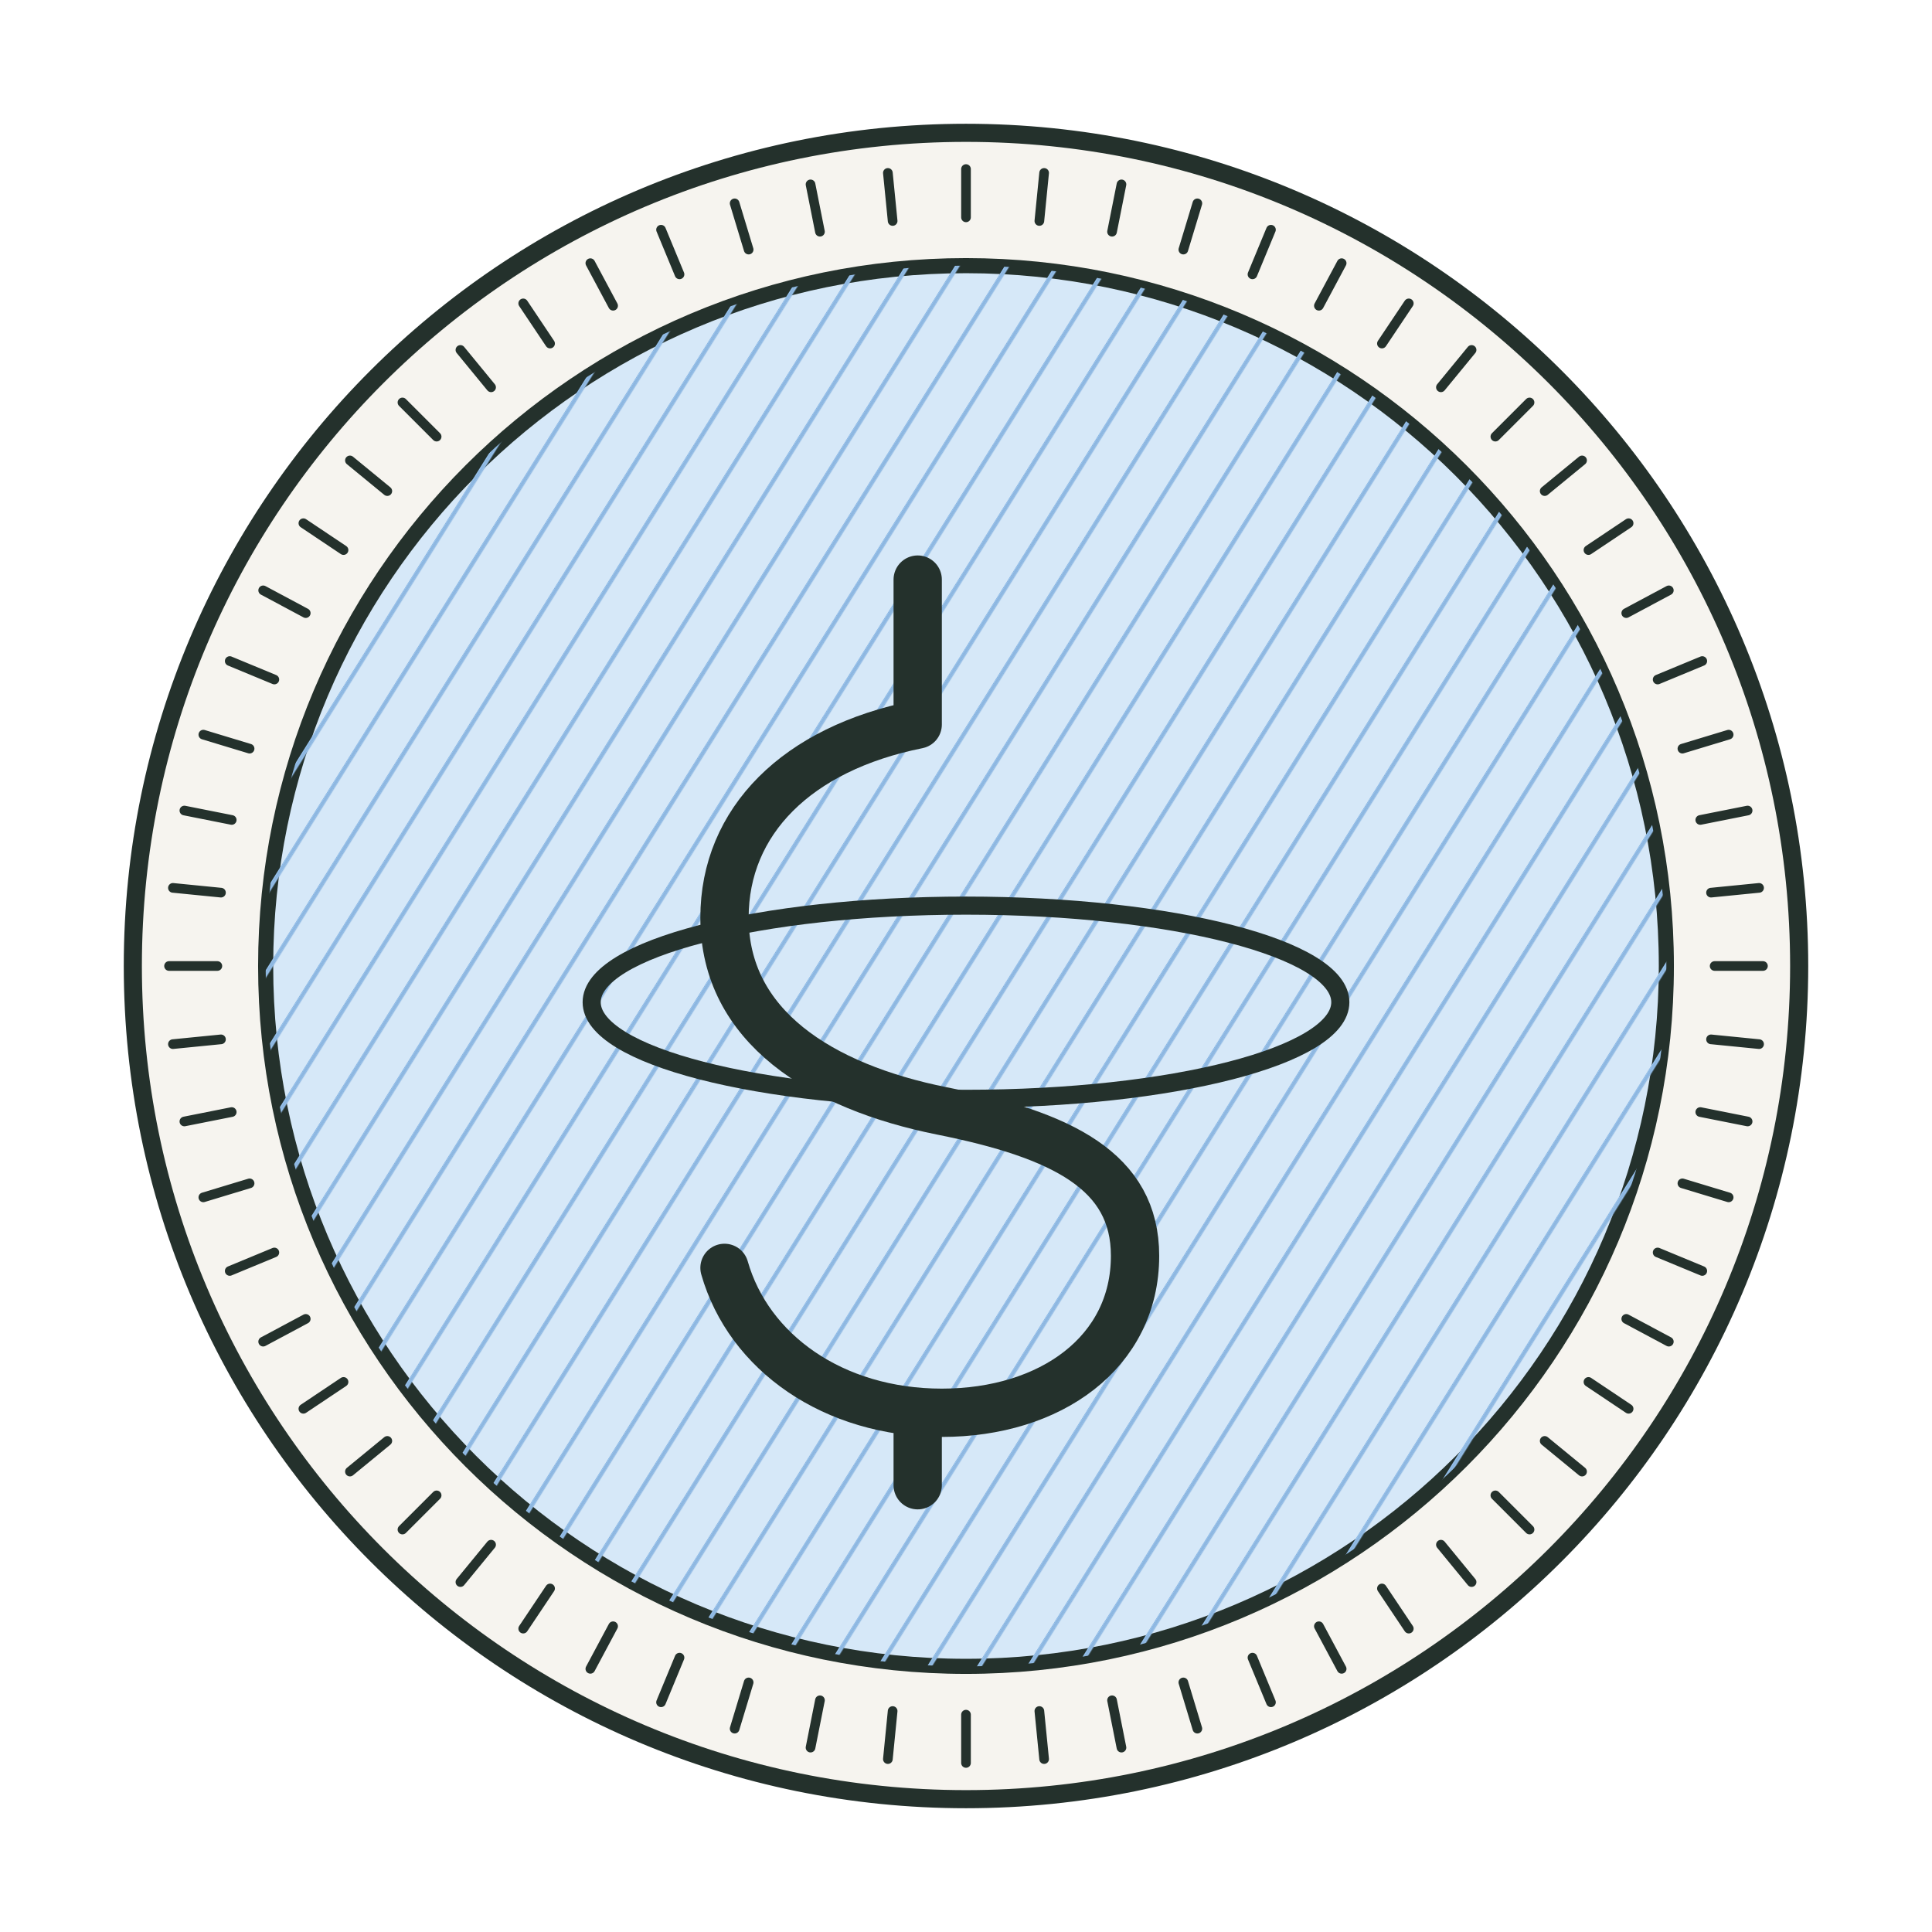
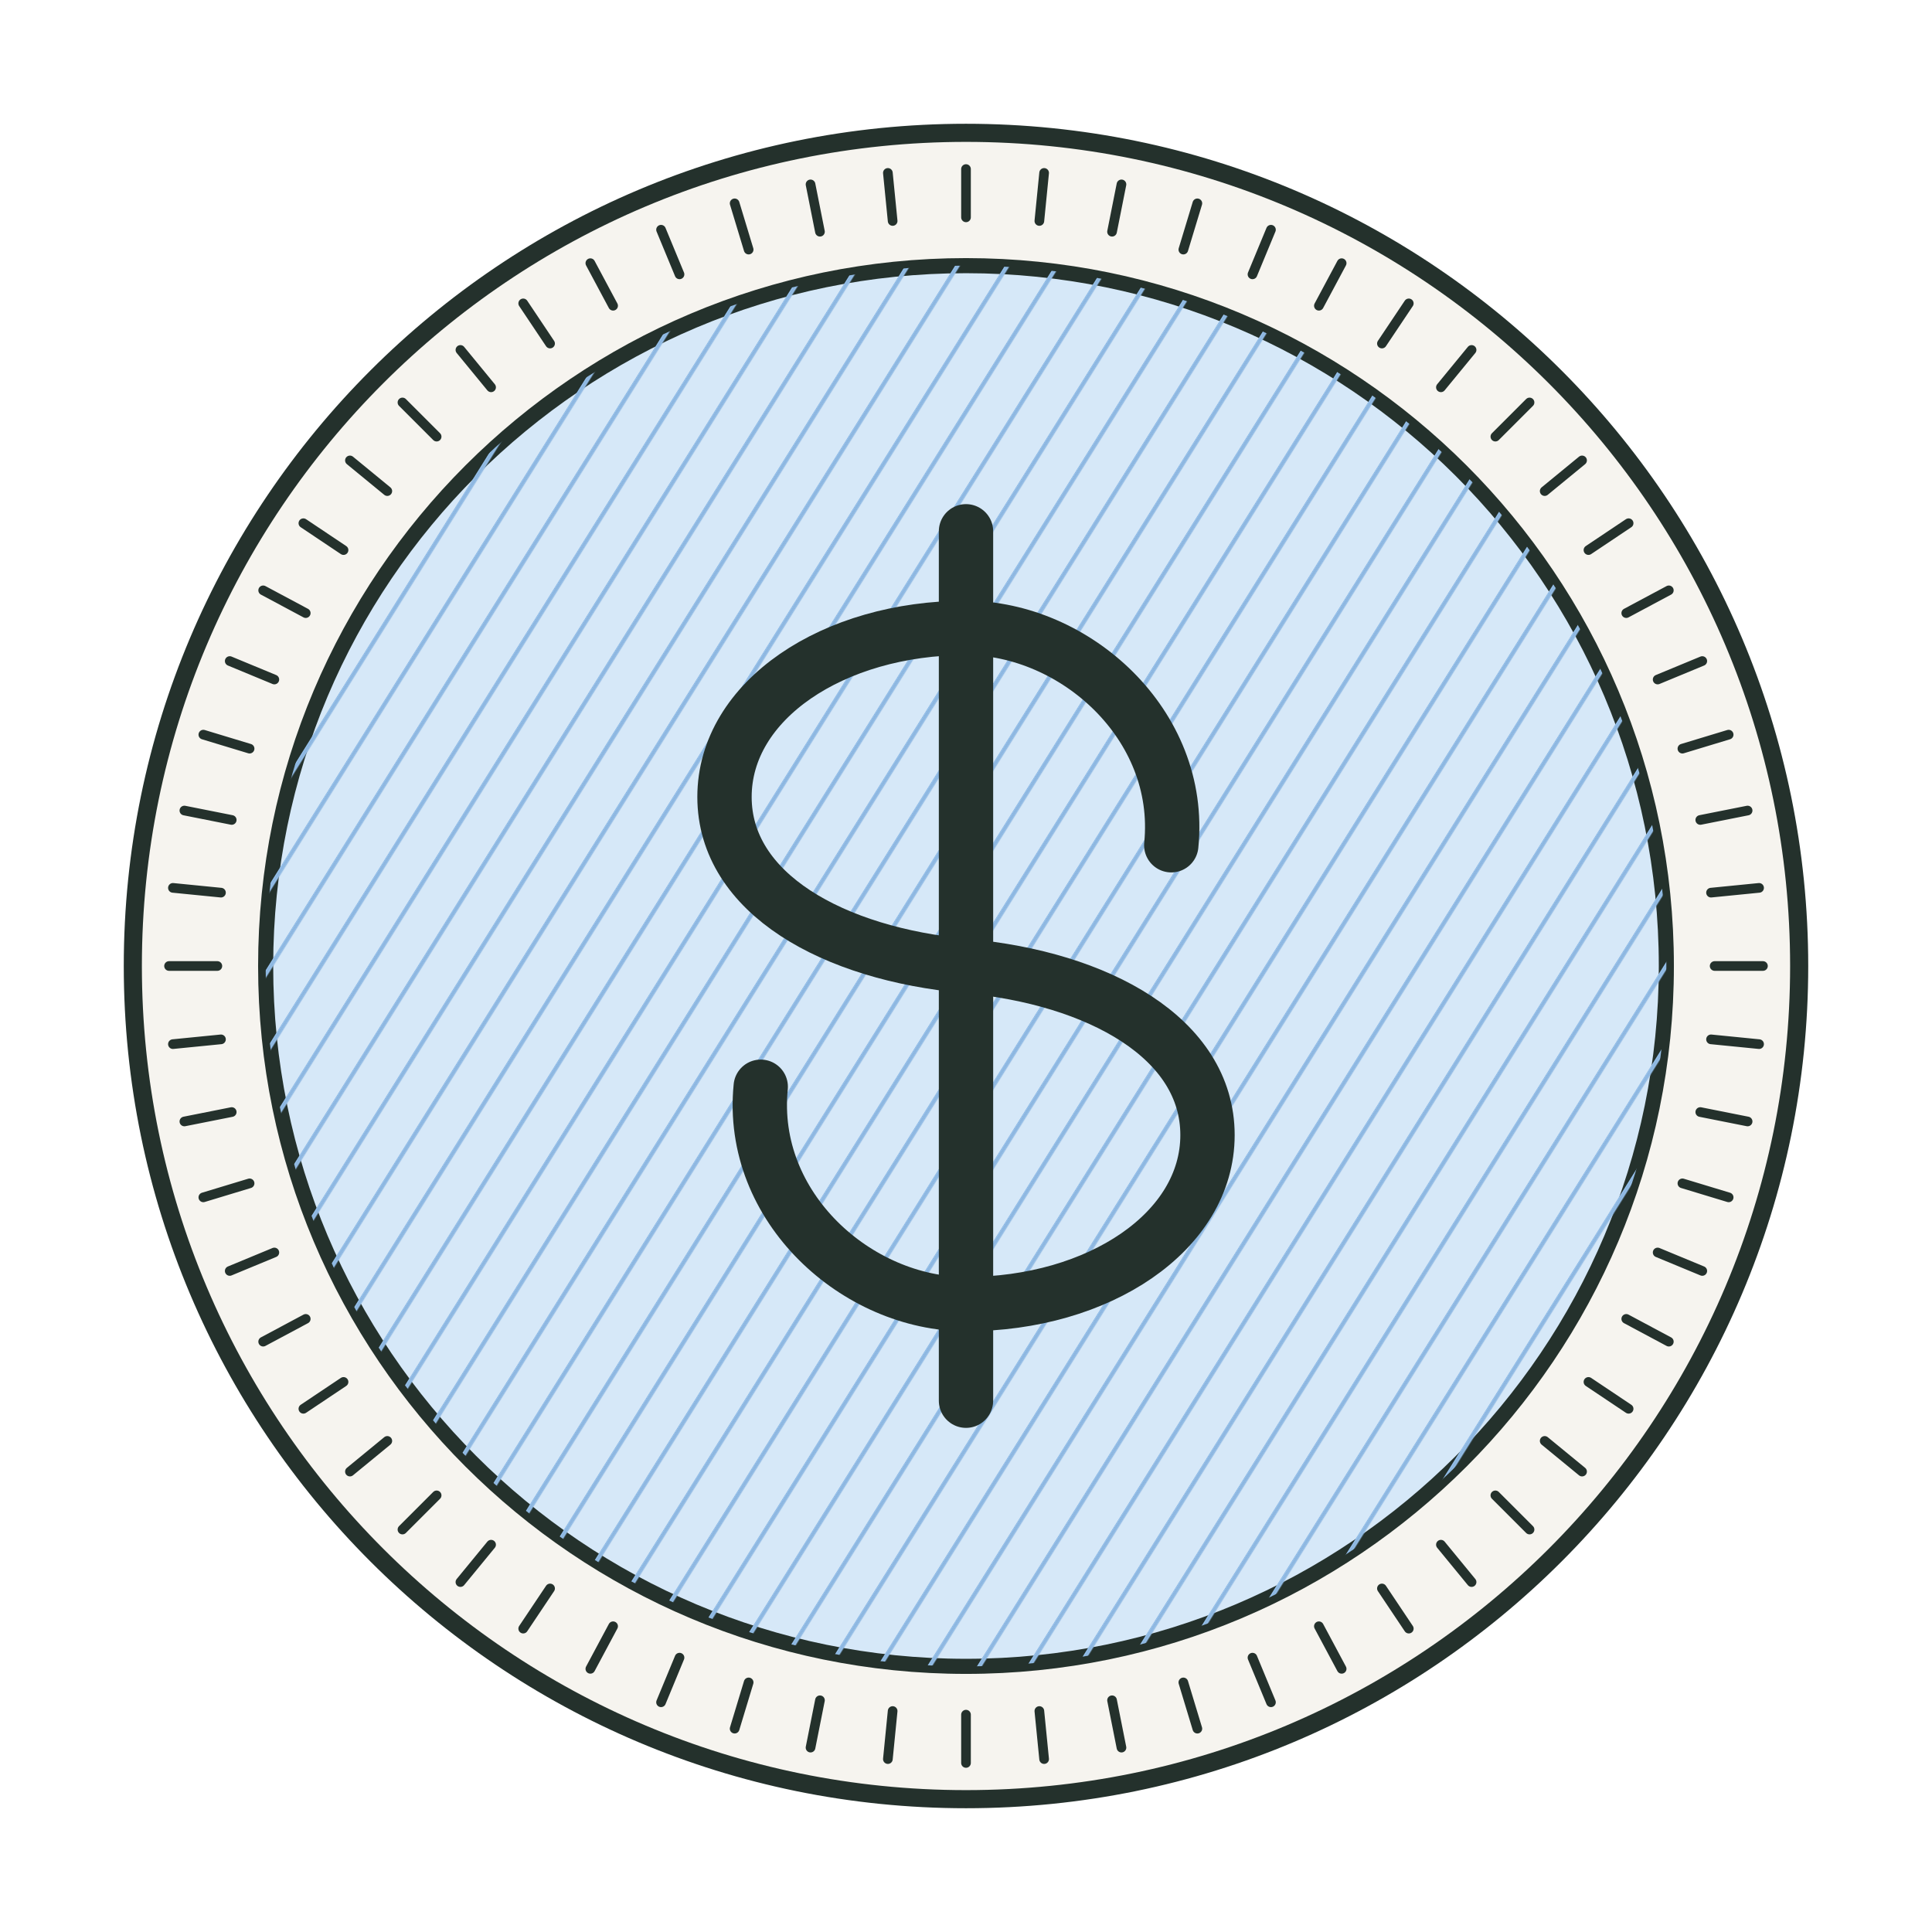
<svg xmlns="http://www.w3.org/2000/svg" viewBox="-160 -160 320 320" fill="none" role="img" aria-label="USDC coin">
  <defs>
    <pattern id="hatch" width="7" height="7" patternUnits="userSpaceOnUse" patternTransform="rotate(32)">
      <line x1="0" y1="0" x2="0" y2="7" stroke="#8eb7e0" stroke-width="1.4" />
    </pattern>
  </defs>
  <circle r="138" fill="#f6f4ef" stroke="#24312c" stroke-width="3" />
  <g stroke="#24312c" stroke-width="1.6" stroke-linecap="round">
    <line x1="124" y1="0" x2="132" y2="0" />
    <line x1="123.4" y1="12.15" x2="131.36" y2="12.94" />
    <line x1="121.62" y1="24.19" x2="129.46" y2="25.75" />
    <line x1="118.66" y1="36" x2="126.32" y2="38.32" />
    <line x1="114.56" y1="47.45" x2="121.95" y2="50.51" />
    <line x1="109.36" y1="58.45" x2="116.41" y2="62.22" />
    <line x1="103.1" y1="68.89" x2="109.75" y2="73.34" />
    <line x1="95.85" y1="78.66" x2="102.04" y2="83.74" />
    <line x1="87.68" y1="87.68" x2="93.34" y2="93.34" />
    <line x1="78.66" y1="95.85" x2="83.74" y2="102.04" />
    <line x1="68.89" y1="103.1" x2="73.34" y2="109.75" />
    <line x1="58.45" y1="109.36" x2="62.22" y2="116.41" />
    <line x1="47.45" y1="114.56" x2="50.51" y2="121.95" />
    <line x1="36" y1="118.66" x2="38.32" y2="126.32" />
    <line x1="24.19" y1="121.62" x2="25.75" y2="129.46" />
    <line x1="12.15" y1="123.4" x2="12.94" y2="131.36" />
    <line x1="0" y1="124" x2="0" y2="132" />
    <line x1="-12.15" y1="123.4" x2="-12.94" y2="131.36" />
    <line x1="-24.19" y1="121.62" x2="-25.75" y2="129.46" />
    <line x1="-36" y1="118.66" x2="-38.32" y2="126.32" />
    <line x1="-47.45" y1="114.56" x2="-50.51" y2="121.95" />
    <line x1="-58.45" y1="109.36" x2="-62.22" y2="116.41" />
    <line x1="-68.89" y1="103.1" x2="-73.34" y2="109.75" />
    <line x1="-78.66" y1="95.85" x2="-83.74" y2="102.04" />
    <line x1="-87.68" y1="87.68" x2="-93.34" y2="93.34" />
    <line x1="-95.85" y1="78.66" x2="-102.04" y2="83.74" />
    <line x1="-103.1" y1="68.89" x2="-109.75" y2="73.34" />
    <line x1="-109.36" y1="58.45" x2="-116.41" y2="62.22" />
    <line x1="-114.56" y1="47.45" x2="-121.95" y2="50.51" />
    <line x1="-118.66" y1="36" x2="-126.32" y2="38.32" />
    <line x1="-121.62" y1="24.19" x2="-129.46" y2="25.75" />
    <line x1="-123.4" y1="12.15" x2="-131.36" y2="12.94" />
    <line x1="-124" y1="0" x2="-132" y2="0" />
    <line x1="-123.4" y1="-12.15" x2="-131.36" y2="-12.94" />
    <line x1="-121.62" y1="-24.19" x2="-129.46" y2="-25.75" />
    <line x1="-118.66" y1="-36" x2="-126.32" y2="-38.32" />
    <line x1="-114.56" y1="-47.45" x2="-121.95" y2="-50.51" />
    <line x1="-109.36" y1="-58.45" x2="-116.41" y2="-62.22" />
    <line x1="-103.1" y1="-68.89" x2="-109.75" y2="-73.34" />
    <line x1="-95.85" y1="-78.66" x2="-102.04" y2="-83.74" />
    <line x1="-87.68" y1="-87.68" x2="-93.34" y2="-93.34" />
    <line x1="-78.66" y1="-95.85" x2="-83.74" y2="-102.04" />
    <line x1="-68.89" y1="-103.1" x2="-73.34" y2="-109.75" />
    <line x1="-58.45" y1="-109.36" x2="-62.22" y2="-116.41" />
    <line x1="-47.45" y1="-114.56" x2="-50.51" y2="-121.95" />
    <line x1="-36" y1="-118.66" x2="-38.32" y2="-126.32" />
    <line x1="-24.19" y1="-121.62" x2="-25.75" y2="-129.46" />
    <line x1="-12.15" y1="-123.4" x2="-12.94" y2="-131.36" />
    <line x1="0" y1="-124" x2="0" y2="-132" />
    <line x1="12.15" y1="-123.4" x2="12.94" y2="-131.36" />
    <line x1="24.19" y1="-121.62" x2="25.75" y2="-129.46" />
    <line x1="36" y1="-118.66" x2="38.32" y2="-126.32" />
    <line x1="47.45" y1="-114.56" x2="50.51" y2="-121.95" />
    <line x1="58.45" y1="-109.36" x2="62.22" y2="-116.41" />
    <line x1="68.89" y1="-103.1" x2="73.34" y2="-109.75" />
    <line x1="78.66" y1="-95.85" x2="83.74" y2="-102.04" />
    <line x1="87.68" y1="-87.68" x2="93.34" y2="-93.34" />
    <line x1="95.85" y1="-78.66" x2="102.04" y2="-83.74" />
    <line x1="103.1" y1="-68.89" x2="109.75" y2="-73.34" />
    <line x1="109.36" y1="-58.45" x2="116.41" y2="-62.22" />
    <line x1="114.56" y1="-47.45" x2="121.95" y2="-50.51" />
    <line x1="118.66" y1="-36" x2="126.32" y2="-38.32" />
    <line x1="121.62" y1="-24.19" x2="129.46" y2="-25.75" />
    <line x1="123.4" y1="-12.15" x2="131.36" y2="-12.94" />
  </g>
  <circle r="116" fill="#d6e8f8" stroke="#24312c" stroke-width="2.5" />
  <circle r="116" fill="url(#hatch)" />
-   <path d="M-8 -52 V-40 C-28 -36 -40 -24 -40 -8 C-40 10 -24 20 -4 24 C16 28 28 34 28 48 C28 64 14 74 -4 74 C-22 74 -36 64 -40 50 M-8 86 V74 M-8 -52 V-64" stroke="#24312c" stroke-width="8" stroke-linecap="round" stroke-linejoin="round" />
-   <ellipse cx="0" cy="6" rx="62" ry="16" stroke="#24312c" stroke-width="3" />
+   <path d="M34 -20 C36 -40 18 -56 0 -56 C-22 -56 -40 -44 -40 -28 C-40 -12 -22 -2 0 0 C22 2 40 12 40 28 C40 44 22 56 0 56 C-18 56 -36 40 -34 20" stroke="#24312c" stroke-width="9" stroke-linecap="round" stroke-linejoin="round" />
+   <path d="M0 -72 V72" stroke="#24312c" stroke-width="9" stroke-linecap="round" />
</svg>
